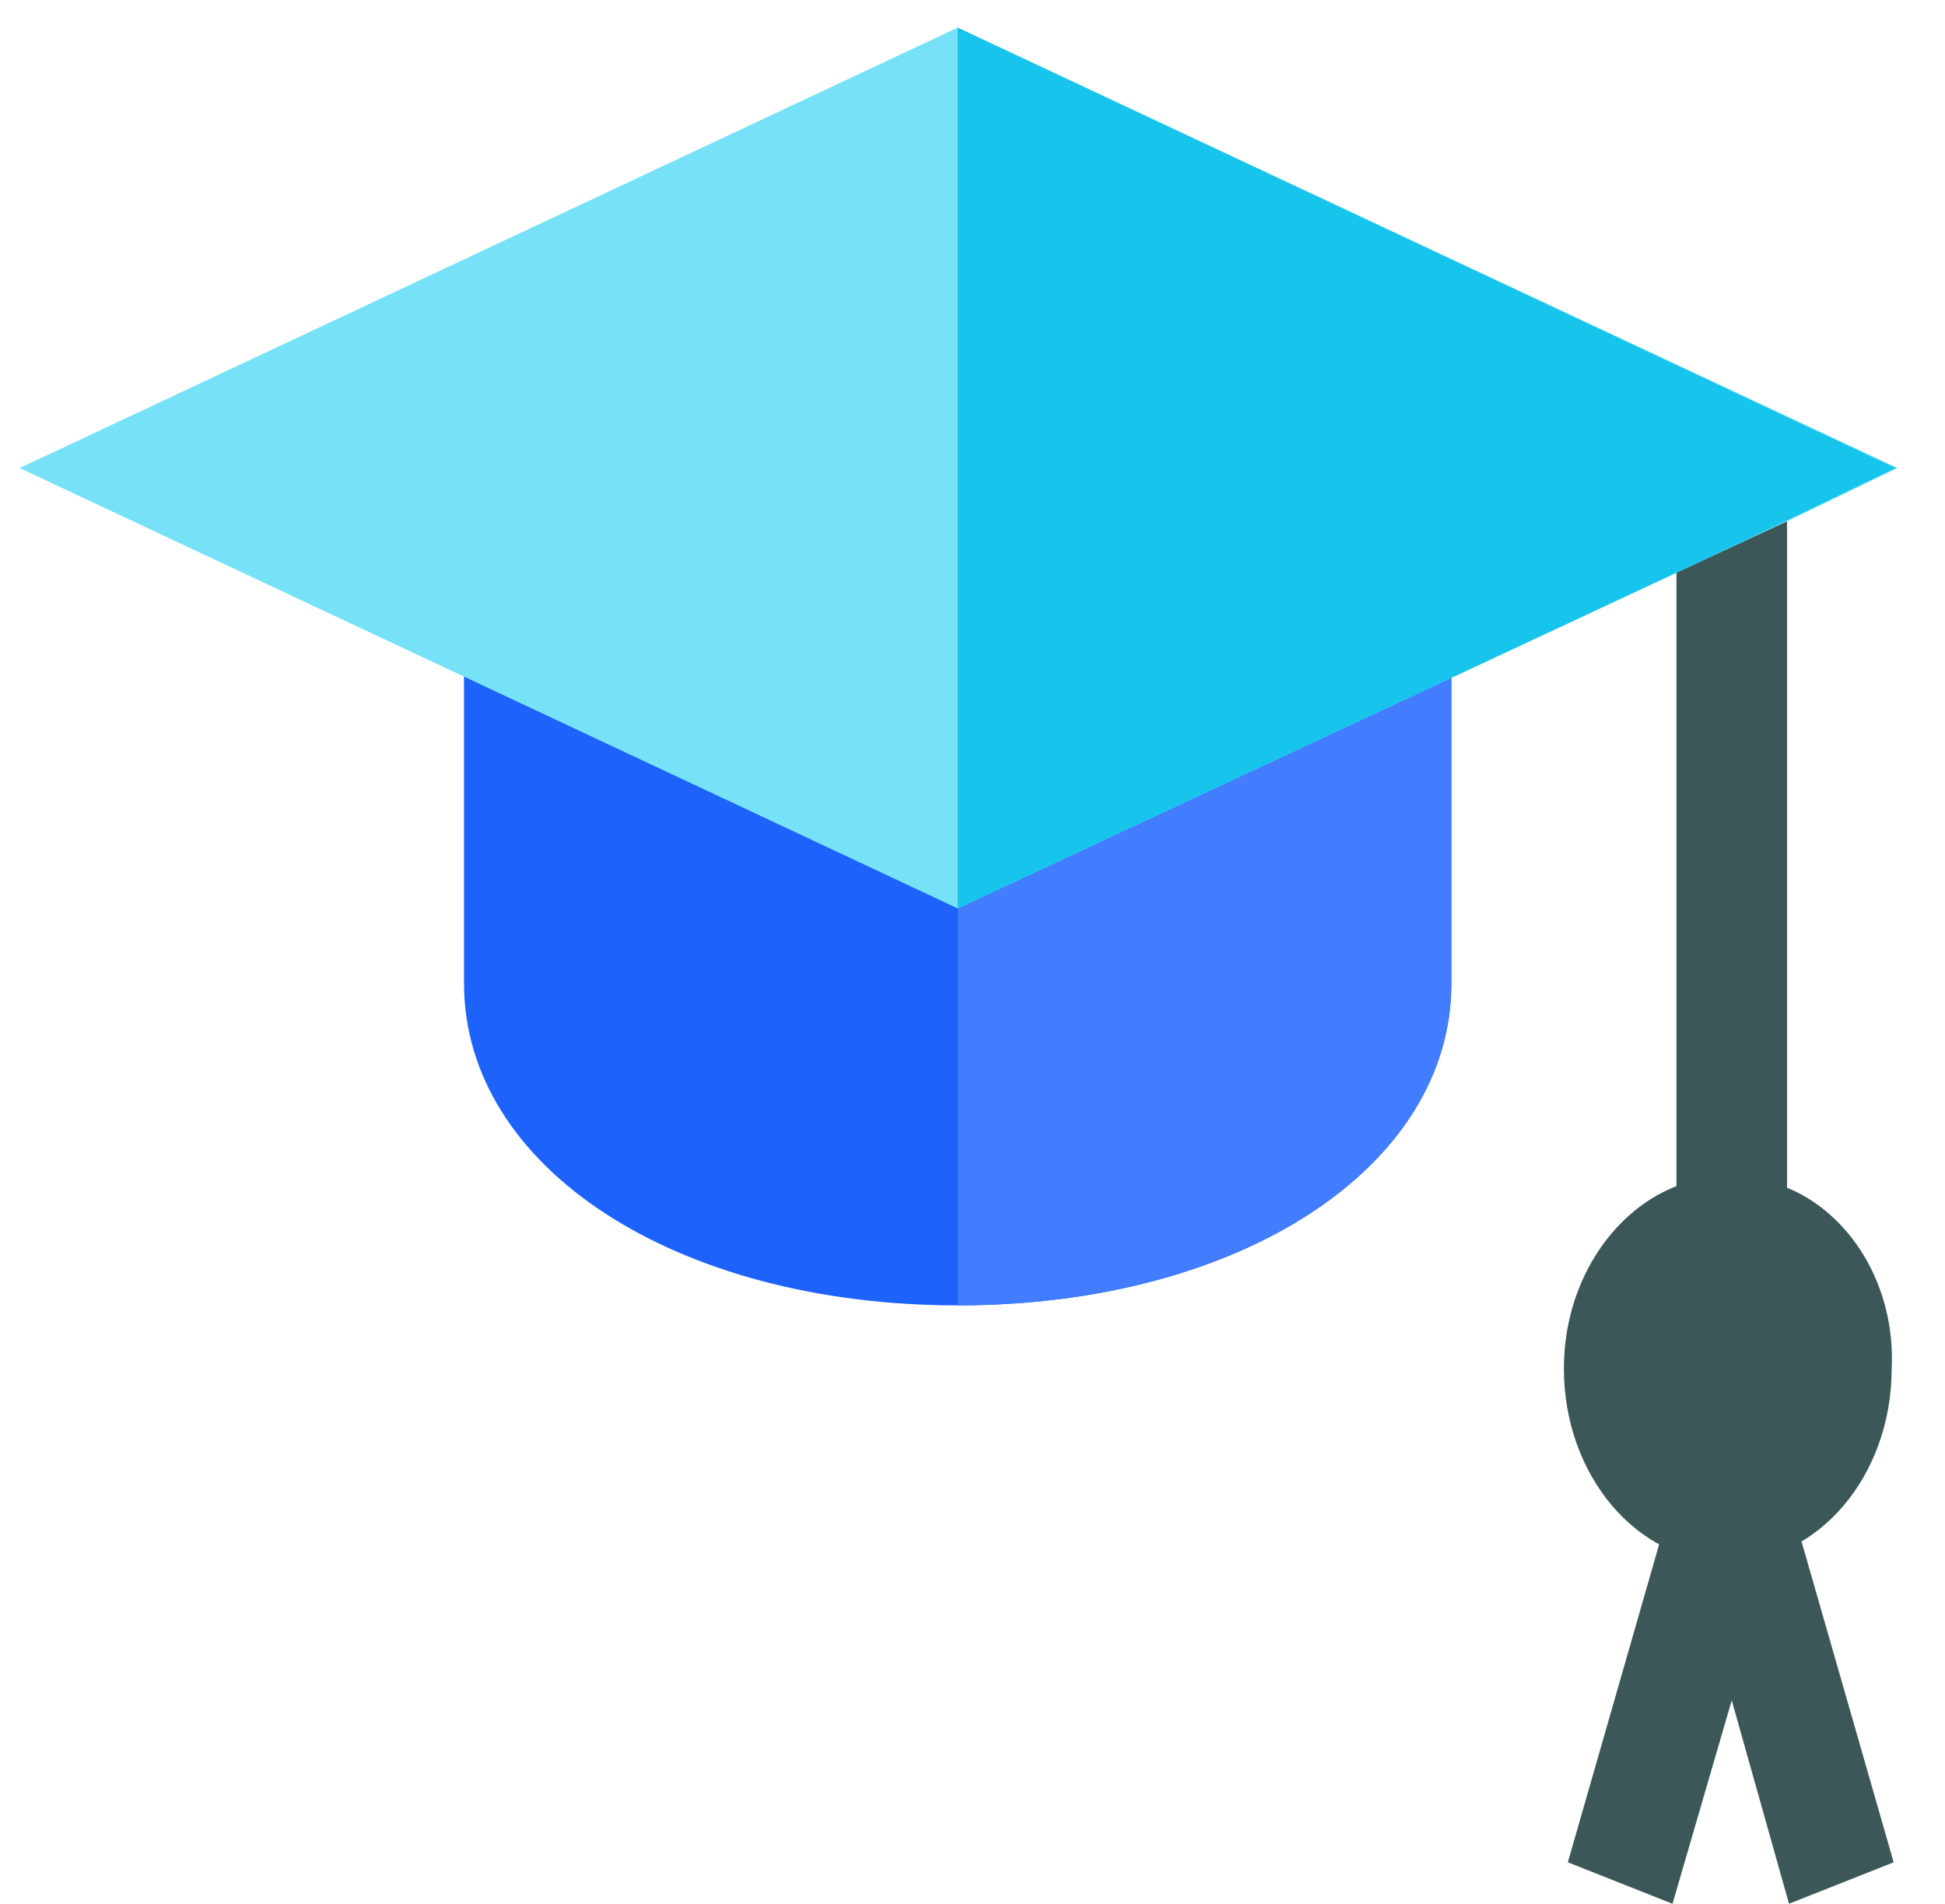
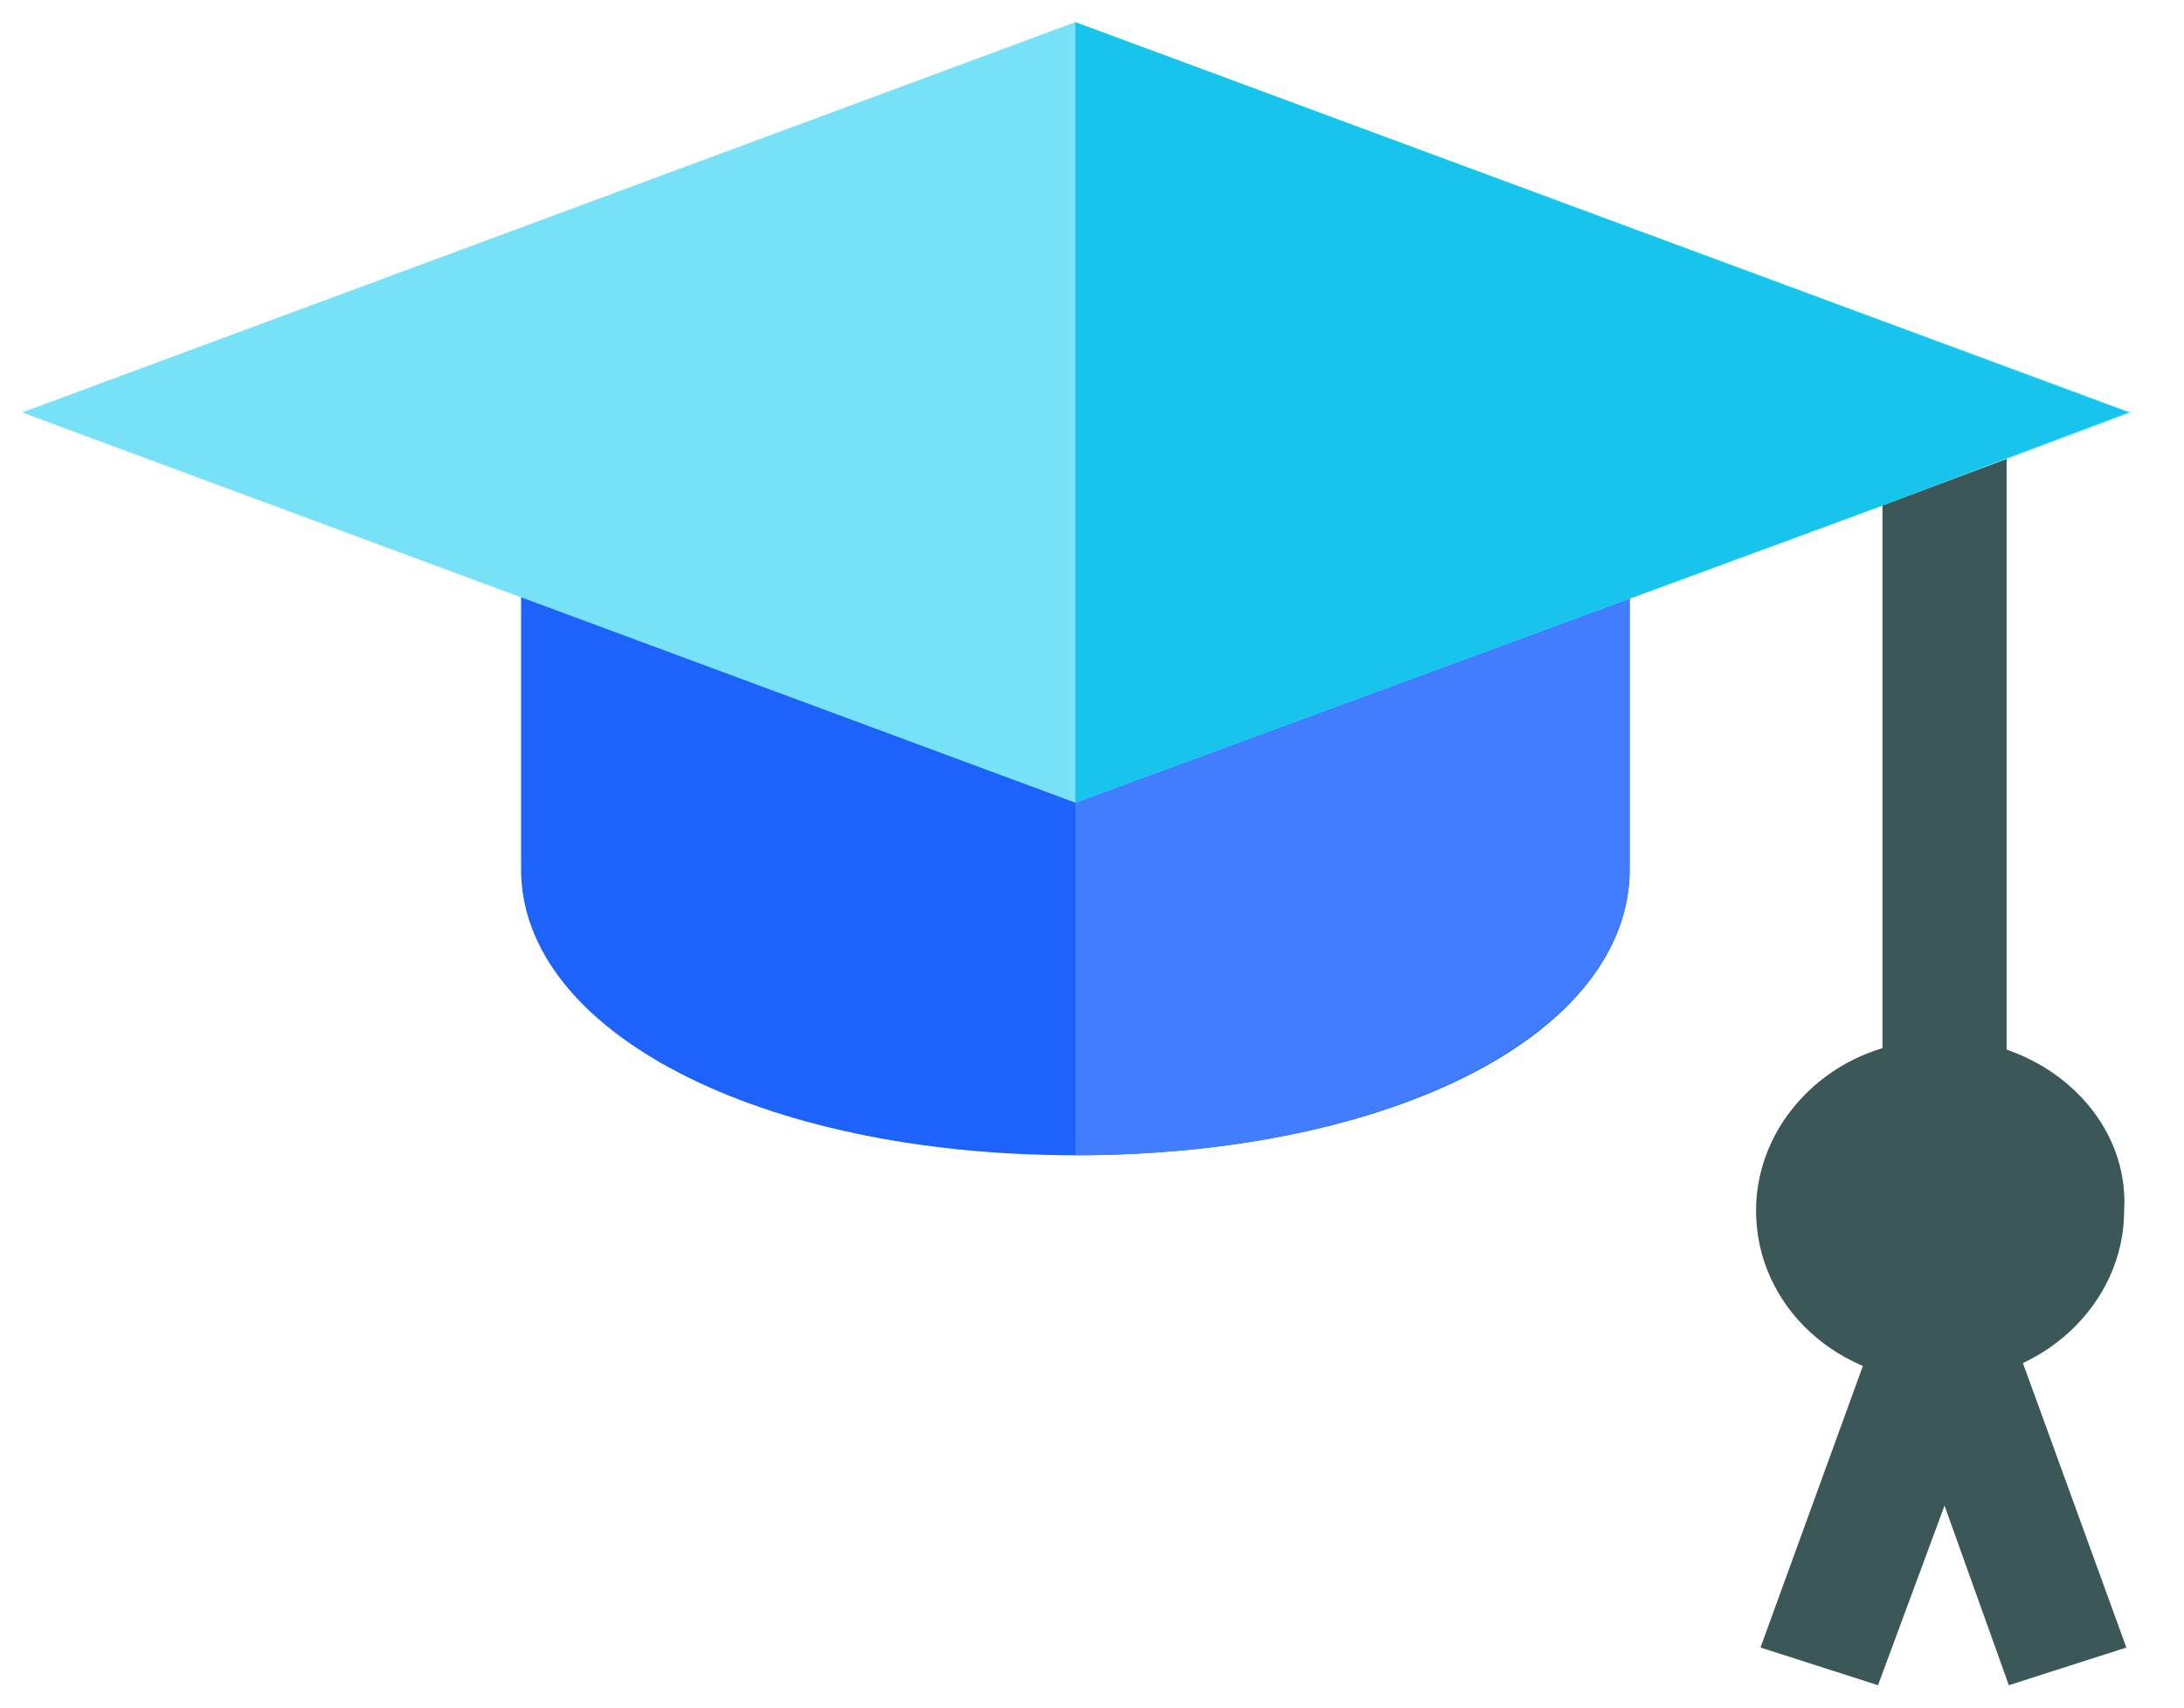
- <svg xmlns="http://www.w3.org/2000/svg" version="1.1" id="Capa_1" x="0" y="0" viewBox="0 0 98.5 96.4" xml:space="preserve">
+ <svg xmlns="http://www.w3.org/2000/svg" version="1.1" id="Capa_1" x="0" y="0" viewBox="0 0 98.5 77" xml:space="preserve">
  <style>.st0{fill:#3b5757}</style>
-   <path class="st0" d="M95.9 94.3l-5.6-19.5-2.6 1-2.7-1-5.6 19.5 5.3 2.1 3-10.3 2.9 10.3zm-11-68.5h5.6v37h-5.6z" />
-   <path class="st0" d="M90.4 60.1c-.9-.4-1.8-.6-2.8-.6s-1.9.2-2.8.6c-3.2 1.3-5.6 4.9-5.6 9.2 0 5.4 3.7 9.8 8.3 9.8s8.3-4.4 8.3-9.8c.2-4.2-2.1-7.9-5.4-9.2z" />
-   <path d="M23.5 28.8v21c0 9.3 10.7 16.3 25 16.3s25-7 25-16.3v-21h-50z" fill="#1c62fb" />
-   <path d="M73.5 28.8v21c0 9.3-10.7 16.3-25 16.3V28.8h25z" fill="#417dfe" />
-   <path d="M48.5 1.4L1 23.7 48.5 46l36.4-17 5.6-2.6 5.6-2.7L48.5 1.4z" fill="#76e1f7" />
-   <path fill="#17c5ec" d="M96 23.7l-5.6 2.7-5.5 2.6-36.4 17V1.4z" />
+   <path class="st0" d="M95.9 74.3l-5.6-15.4-2.6.8-2.7-.8-5.6 15.4 5.3 1.7 3-8.1 2.9 8.1zm-11-54h5.6v29.2h-5.6z" />
+   <path class="st0" d="M90.4 47.3c-.9-.3-1.8-.5-2.8-.5s-1.9.2-2.8.5c-3.2 1-5.6 3.9-5.6 7.3 0 4.3 3.7 7.7 8.3 7.7s8.3-3.5 8.3-7.7c.2-3.3-2.1-6.2-5.4-7.3z" />
+   <path d="M23.5 22.6v16.6c0 7.3 10.7 12.9 25 12.9s25-5.5 25-12.9V22.6h-50z" fill="#1c62fb" />
+   <path d="M73.5 22.6v16.6c0 7.3-10.7 12.9-25 12.9V22.6h25z" fill="#417dfe" />
+   <path d="M48.5 1L1 18.6l47.5 17.6 36.4-13.4 5.6-2.1 5.6-2.1L48.5 1z" fill="#76e1f7" />
+   <path fill="#17c5ec" d="M96 18.6l-5.6 2.1-5.5 2.1-36.4 13.4V1z" />
</svg>
